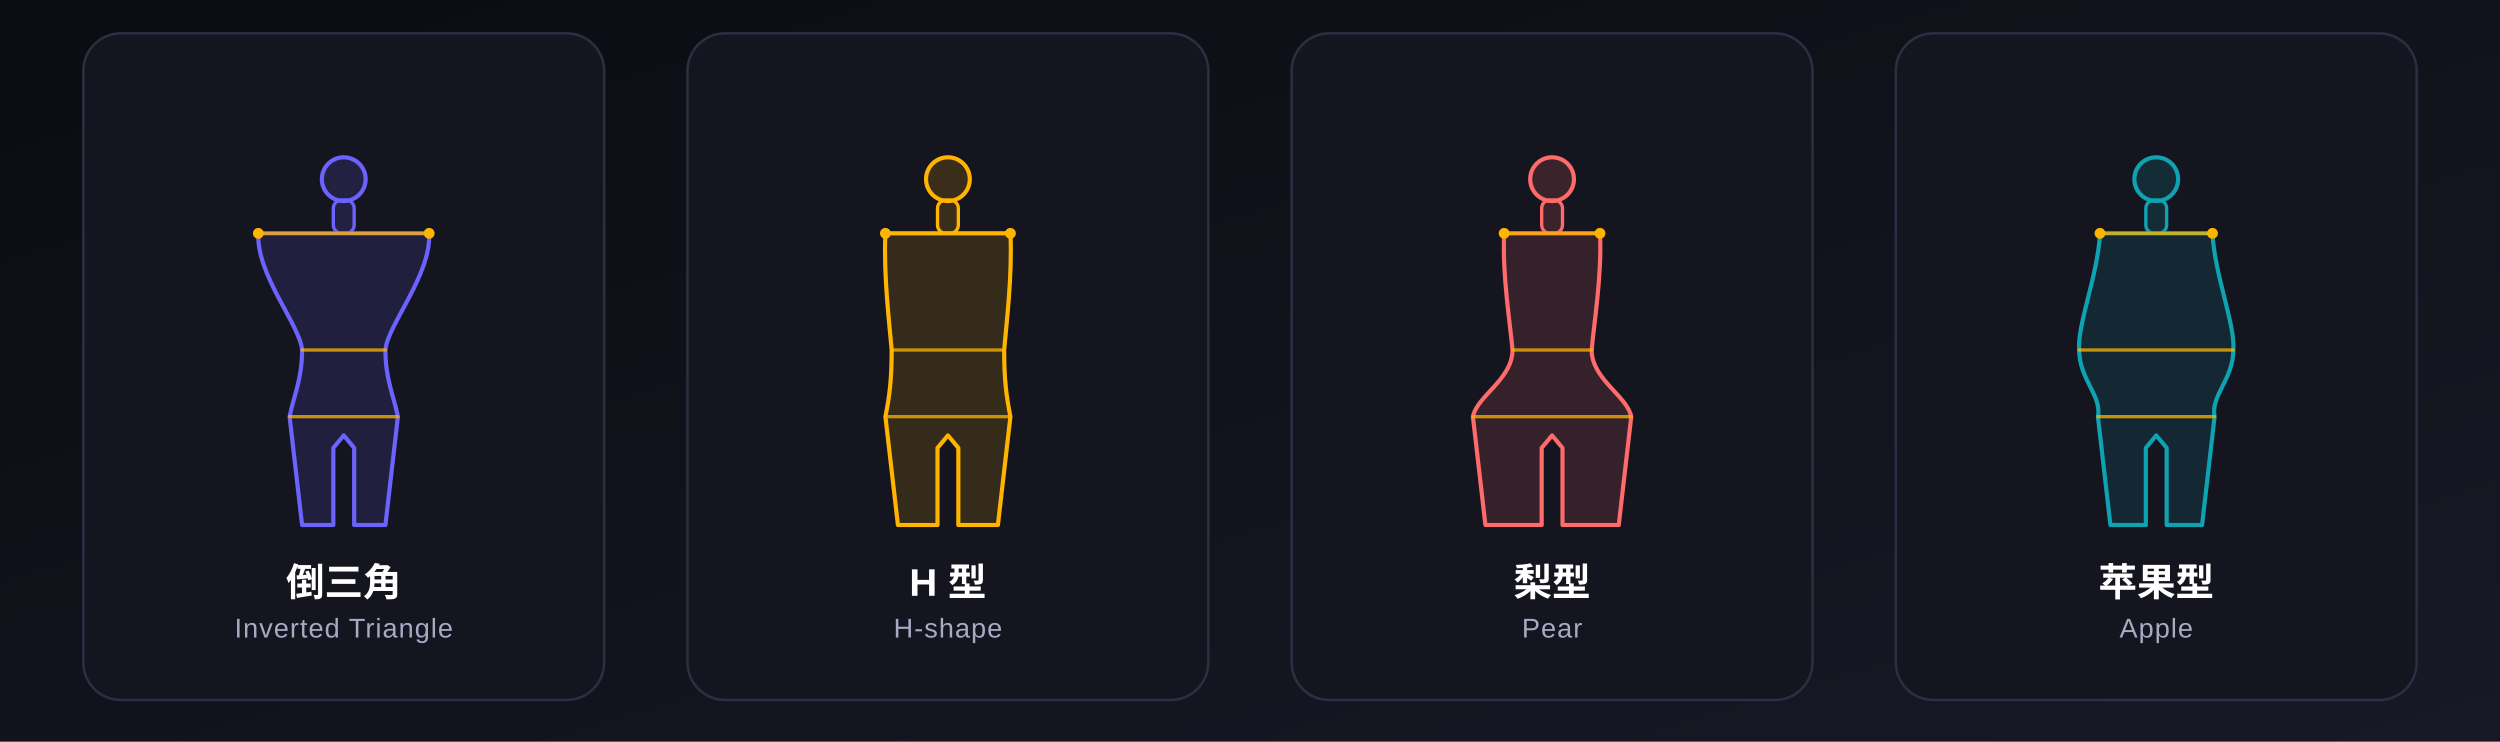
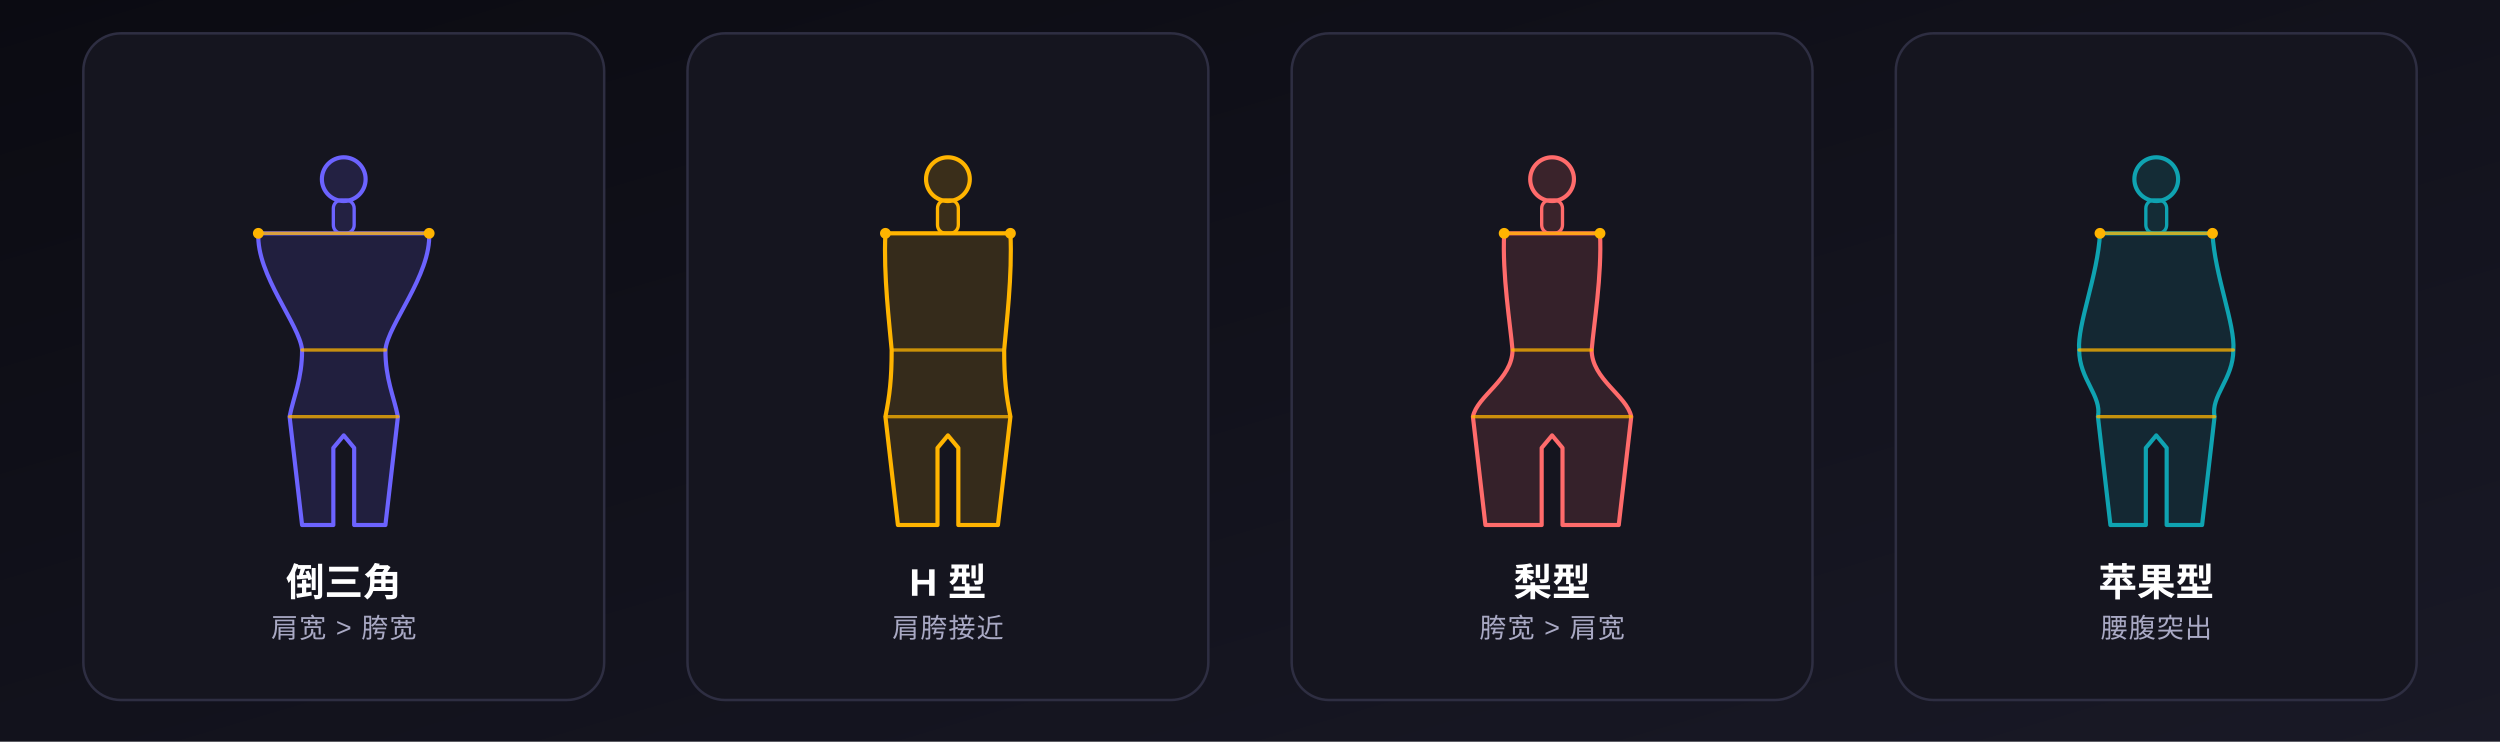
<svg xmlns="http://www.w3.org/2000/svg" width="1200" height="356" viewBox="0 0 1200 356" role="img" aria-label="Cleanfit 身形分类">
  <defs>
    <linearGradient id="sbg" x1="0" y1="0" x2="1" y2="1">
      <stop offset="0%" stop-color="#0B0B12" />
      <stop offset="100%" stop-color="#191926" />
    </linearGradient>
  </defs>
  <rect width="1200" height="356" fill="url(#sbg)" />
  <g>
    <rect x="40" y="16" width="250" height="320" rx="18" fill="#15151F" stroke="#2E2E42" stroke-width="1.2" />
    <rect x="40" y="16" width="250" height="320" rx="18" fill="none" stroke="#6C63FF" stroke-width="1.8" opacity="0">
      <animate attributeName="opacity" values="0;0.6;0.6;0" dur="8s" begin="0.0s" repeatCount="indefinite" keyTimes="0;0.12;0.25;0.42" />
    </rect>
    <circle cx="165.0" cy="86" r="10.5" fill="#6C63FF" fill-opacity="0.16" stroke="#6C63FF" stroke-width="2" />
    <rect x="160.0" y="96" width="10" height="16" rx="4" fill="#6C63FF" fill-opacity="0.16" stroke="#6C63FF" stroke-width="1.6" />
    <path d="M 124.0,112 C 123.0,132 144.0,156 145.0,168 C 145.0,182 141.0,190 139.0,200 L 145.0,252 L 160.0,252 L 160.0,215 L 165.0,209 L 170.0,215 L 170.0,252 L 185.0,252 L 191.0,200 C 189.0,190 185.0,182 185.0,168 C 186.0,156 207.0,132 206.0,112 Z" fill="#6C63FF" fill-opacity="0.14" stroke="#6C63FF" stroke-width="2" stroke-linejoin="round" />
    <line x1="124.0" y1="112" x2="206.0" y2="112" stroke="#FFB400" stroke-opacity="0.75" stroke-width="1.6" stroke-linecap="round" />
    <line x1="145.0" y1="168" x2="185.0" y2="168" stroke="#FFB400" stroke-opacity="0.75" stroke-width="1.6" stroke-linecap="round" />
    <line x1="139.0" y1="200" x2="191.0" y2="200" stroke="#FFB400" stroke-opacity="0.75" stroke-width="1.6" stroke-linecap="round" />
    <circle cx="124.0" cy="112" r="2.6" fill="#FFB400">
      <animate attributeName="r" values="2.2;3.6;2.2" dur="2.6s" begin="0.0s" repeatCount="indefinite" />
    </circle>
    <circle cx="206.0" cy="112" r="2.6" fill="#FFB400">
      <animate attributeName="r" values="2.2;3.6;2.2" dur="2.6s" begin="0.0s" repeatCount="indefinite" />
    </circle>
    <text x="165.0" y="286" text-anchor="middle" font-family="'Segoe UI','PingFang SC','Microsoft YaHei','Helvetica Neue',Arial,sans-serif" font-size="18.5" font-weight="800" fill="#FFFFFF">倒三角</text>
-     <text x="165.0" y="306" text-anchor="middle" font-family="'Segoe UI','PingFang SC','Microsoft YaHei','Helvetica Neue',Arial,sans-serif" font-size="13" font-weight="500" letter-spacing="0.5" fill="#A9A9C4">Inverted Triangle</text>
+     <text x="165.0" y="306" text-anchor="middle" font-family="'Segoe UI','PingFang SC','Microsoft YaHei','Helvetica Neue',Arial,sans-serif" font-size="13" font-weight="500" letter-spacing="0.5" fill="#A9A9C4">肩宽 &gt; 胯宽</text>
  </g>
  <g>
    <rect x="330" y="16" width="250" height="320" rx="18" fill="#15151F" stroke="#2E2E42" stroke-width="1.2" />
    <rect x="330" y="16" width="250" height="320" rx="18" fill="none" stroke="#FFB400" stroke-width="1.8" opacity="0">
      <animate attributeName="opacity" values="0;0.6;0.6;0" dur="8s" begin="0.45s" repeatCount="indefinite" keyTimes="0;0.12;0.25;0.42" />
    </rect>
    <circle cx="455.0" cy="86" r="10.5" fill="#FFB400" fill-opacity="0.16" stroke="#FFB400" stroke-width="2" />
    <rect x="450.0" y="96" width="10" height="16" rx="4" fill="#FFB400" fill-opacity="0.16" stroke="#FFB400" stroke-width="1.6" />
    <path d="M 425.0,112 C 424.0,132 427.0,156 428.0,168 C 428.0,182 427.0,190 425.0,200 L 431.0,252 L 450.0,252 L 450.0,215 L 455.0,209 L 460.0,215 L 460.0,252 L 479.0,252 L 485.0,200 C 483.0,190 482.0,182 482.0,168 C 483.0,156 486.0,132 485.0,112 Z" fill="#FFB400" fill-opacity="0.14" stroke="#FFB400" stroke-width="2" stroke-linejoin="round" />
    <line x1="425.0" y1="112" x2="485.0" y2="112" stroke="#FFB400" stroke-opacity="0.75" stroke-width="1.6" stroke-linecap="round" />
    <line x1="428.0" y1="168" x2="482.0" y2="168" stroke="#FFB400" stroke-opacity="0.75" stroke-width="1.6" stroke-linecap="round" />
    <line x1="425.0" y1="200" x2="485.0" y2="200" stroke="#FFB400" stroke-opacity="0.75" stroke-width="1.6" stroke-linecap="round" />
    <circle cx="425.0" cy="112" r="2.6" fill="#FFB400">
      <animate attributeName="r" values="2.2;3.6;2.2" dur="2.6s" begin="0.45s" repeatCount="indefinite" />
    </circle>
    <circle cx="485.0" cy="112" r="2.6" fill="#FFB400">
      <animate attributeName="r" values="2.2;3.6;2.2" dur="2.6s" begin="0.45s" repeatCount="indefinite" />
    </circle>
    <text x="455.0" y="286" text-anchor="middle" font-family="'Segoe UI','PingFang SC','Microsoft YaHei','Helvetica Neue',Arial,sans-serif" font-size="18.5" font-weight="800" fill="#FFFFFF">H 型</text>
-     <text x="455.0" y="306" text-anchor="middle" font-family="'Segoe UI','PingFang SC','Microsoft YaHei','Helvetica Neue',Arial,sans-serif" font-size="13" font-weight="500" letter-spacing="0.5" fill="#A9A9C4">H-shape</text>
+     <text x="455.0" y="306" text-anchor="middle" font-family="'Segoe UI','PingFang SC','Microsoft YaHei','Helvetica Neue',Arial,sans-serif" font-size="13" font-weight="500" letter-spacing="0.5" fill="#A9A9C4">肩胯接近</text>
  </g>
  <g>
    <rect x="620" y="16" width="250" height="320" rx="18" fill="#15151F" stroke="#2E2E42" stroke-width="1.2" />
    <rect x="620" y="16" width="250" height="320" rx="18" fill="none" stroke="#FF6B6B" stroke-width="1.8" opacity="0">
      <animate attributeName="opacity" values="0;0.6;0.6;0" dur="8s" begin="0.9s" repeatCount="indefinite" keyTimes="0;0.12;0.25;0.42" />
    </rect>
    <circle cx="745.0" cy="86" r="10.5" fill="#FF6B6B" fill-opacity="0.16" stroke="#FF6B6B" stroke-width="2" />
    <rect x="740.0" y="96" width="10" height="16" rx="4" fill="#FF6B6B" fill-opacity="0.16" stroke="#FF6B6B" stroke-width="1.6" />
    <path d="M 722.0,112 C 721.0,132 725.0,156 726.0,168 C 726.0,182 709.0,190 707.0,200 L 713.0,252 L 740.0,252 L 740.0,215 L 745.0,209 L 750.0,215 L 750.0,252 L 777.0,252 L 783.0,200 C 781.0,190 764.0,182 764.0,168 C 765.0,156 769.0,132 768.0,112 Z" fill="#FF6B6B" fill-opacity="0.14" stroke="#FF6B6B" stroke-width="2" stroke-linejoin="round" />
    <line x1="722.0" y1="112" x2="768.0" y2="112" stroke="#FFB400" stroke-opacity="0.75" stroke-width="1.6" stroke-linecap="round" />
    <line x1="726.0" y1="168" x2="764.0" y2="168" stroke="#FFB400" stroke-opacity="0.75" stroke-width="1.6" stroke-linecap="round" />
    <line x1="707.0" y1="200" x2="783.0" y2="200" stroke="#FFB400" stroke-opacity="0.75" stroke-width="1.6" stroke-linecap="round" />
    <circle cx="722.0" cy="112" r="2.6" fill="#FFB400">
      <animate attributeName="r" values="2.2;3.6;2.2" dur="2.6s" begin="0.9s" repeatCount="indefinite" />
    </circle>
    <circle cx="768.0" cy="112" r="2.6" fill="#FFB400">
      <animate attributeName="r" values="2.2;3.6;2.2" dur="2.6s" begin="0.9s" repeatCount="indefinite" />
    </circle>
    <text x="745.0" y="286" text-anchor="middle" font-family="'Segoe UI','PingFang SC','Microsoft YaHei','Helvetica Neue',Arial,sans-serif" font-size="18.5" font-weight="800" fill="#FFFFFF">梨型</text>
-     <text x="745.0" y="306" text-anchor="middle" font-family="'Segoe UI','PingFang SC','Microsoft YaHei','Helvetica Neue',Arial,sans-serif" font-size="13" font-weight="500" letter-spacing="0.5" fill="#A9A9C4">Pear</text>
+     <text x="745.0" y="306" text-anchor="middle" font-family="'Segoe UI','PingFang SC','Microsoft YaHei','Helvetica Neue',Arial,sans-serif" font-size="13" font-weight="500" letter-spacing="0.5" fill="#A9A9C4">胯宽 &gt; 肩宽</text>
  </g>
  <g>
    <rect x="910" y="16" width="250" height="320" rx="18" fill="#15151F" stroke="#2E2E42" stroke-width="1.2" />
    <rect x="910" y="16" width="250" height="320" rx="18" fill="none" stroke="#0FA3B1" stroke-width="1.8" opacity="0">
      <animate attributeName="opacity" values="0;0.6;0.6;0" dur="8s" begin="1.35s" repeatCount="indefinite" keyTimes="0;0.12;0.25;0.42" />
    </rect>
    <circle cx="1035.0" cy="86" r="10.5" fill="#0FA3B1" fill-opacity="0.16" stroke="#0FA3B1" stroke-width="2" />
    <rect x="1030.0" y="96" width="10" height="16" rx="4" fill="#0FA3B1" fill-opacity="0.16" stroke="#0FA3B1" stroke-width="1.6" />
    <path d="M 1008.0,112 C 1007.0,132 997.0,156 998.0,168 C 998.0,182 1009.0,190 1007.0,200 L 1013.0,252 L 1030.0,252 L 1030.0,215 L 1035.0,209 L 1040.0,215 L 1040.0,252 L 1057.0,252 L 1063.0,200 C 1061.0,190 1072.0,182 1072.0,168 C 1073.0,156 1063.0,132 1062.0,112 Z" fill="#0FA3B1" fill-opacity="0.14" stroke="#0FA3B1" stroke-width="2" stroke-linejoin="round" />
    <line x1="1008.0" y1="112" x2="1062.0" y2="112" stroke="#FFB400" stroke-opacity="0.75" stroke-width="1.6" stroke-linecap="round" />
    <line x1="998.0" y1="168" x2="1072.0" y2="168" stroke="#FFB400" stroke-opacity="0.75" stroke-width="1.6" stroke-linecap="round" />
    <line x1="1007.0" y1="200" x2="1063.0" y2="200" stroke="#FFB400" stroke-opacity="0.75" stroke-width="1.6" stroke-linecap="round" />
    <circle cx="1008.0" cy="112" r="2.6" fill="#FFB400">
      <animate attributeName="r" values="2.2;3.6;2.2" dur="2.6s" begin="1.35s" repeatCount="indefinite" />
    </circle>
    <circle cx="1062.0" cy="112" r="2.6" fill="#FFB400">
      <animate attributeName="r" values="2.2;3.6;2.2" dur="2.6s" begin="1.35s" repeatCount="indefinite" />
    </circle>
    <text x="1035.0" y="286" text-anchor="middle" font-family="'Segoe UI','PingFang SC','Microsoft YaHei','Helvetica Neue',Arial,sans-serif" font-size="18.5" font-weight="800" fill="#FFFFFF">苹果型</text>
-     <text x="1035.0" y="306" text-anchor="middle" font-family="'Segoe UI','PingFang SC','Microsoft YaHei','Helvetica Neue',Arial,sans-serif" font-size="13" font-weight="500" letter-spacing="0.5" fill="#A9A9C4">Apple</text>
+     <text x="1035.0" y="306" text-anchor="middle" font-family="'Segoe UI','PingFang SC','Microsoft YaHei','Helvetica Neue',Arial,sans-serif" font-size="13" font-weight="500" letter-spacing="0.5" fill="#A9A9C4">腰腹突出</text>
  </g>
</svg>
